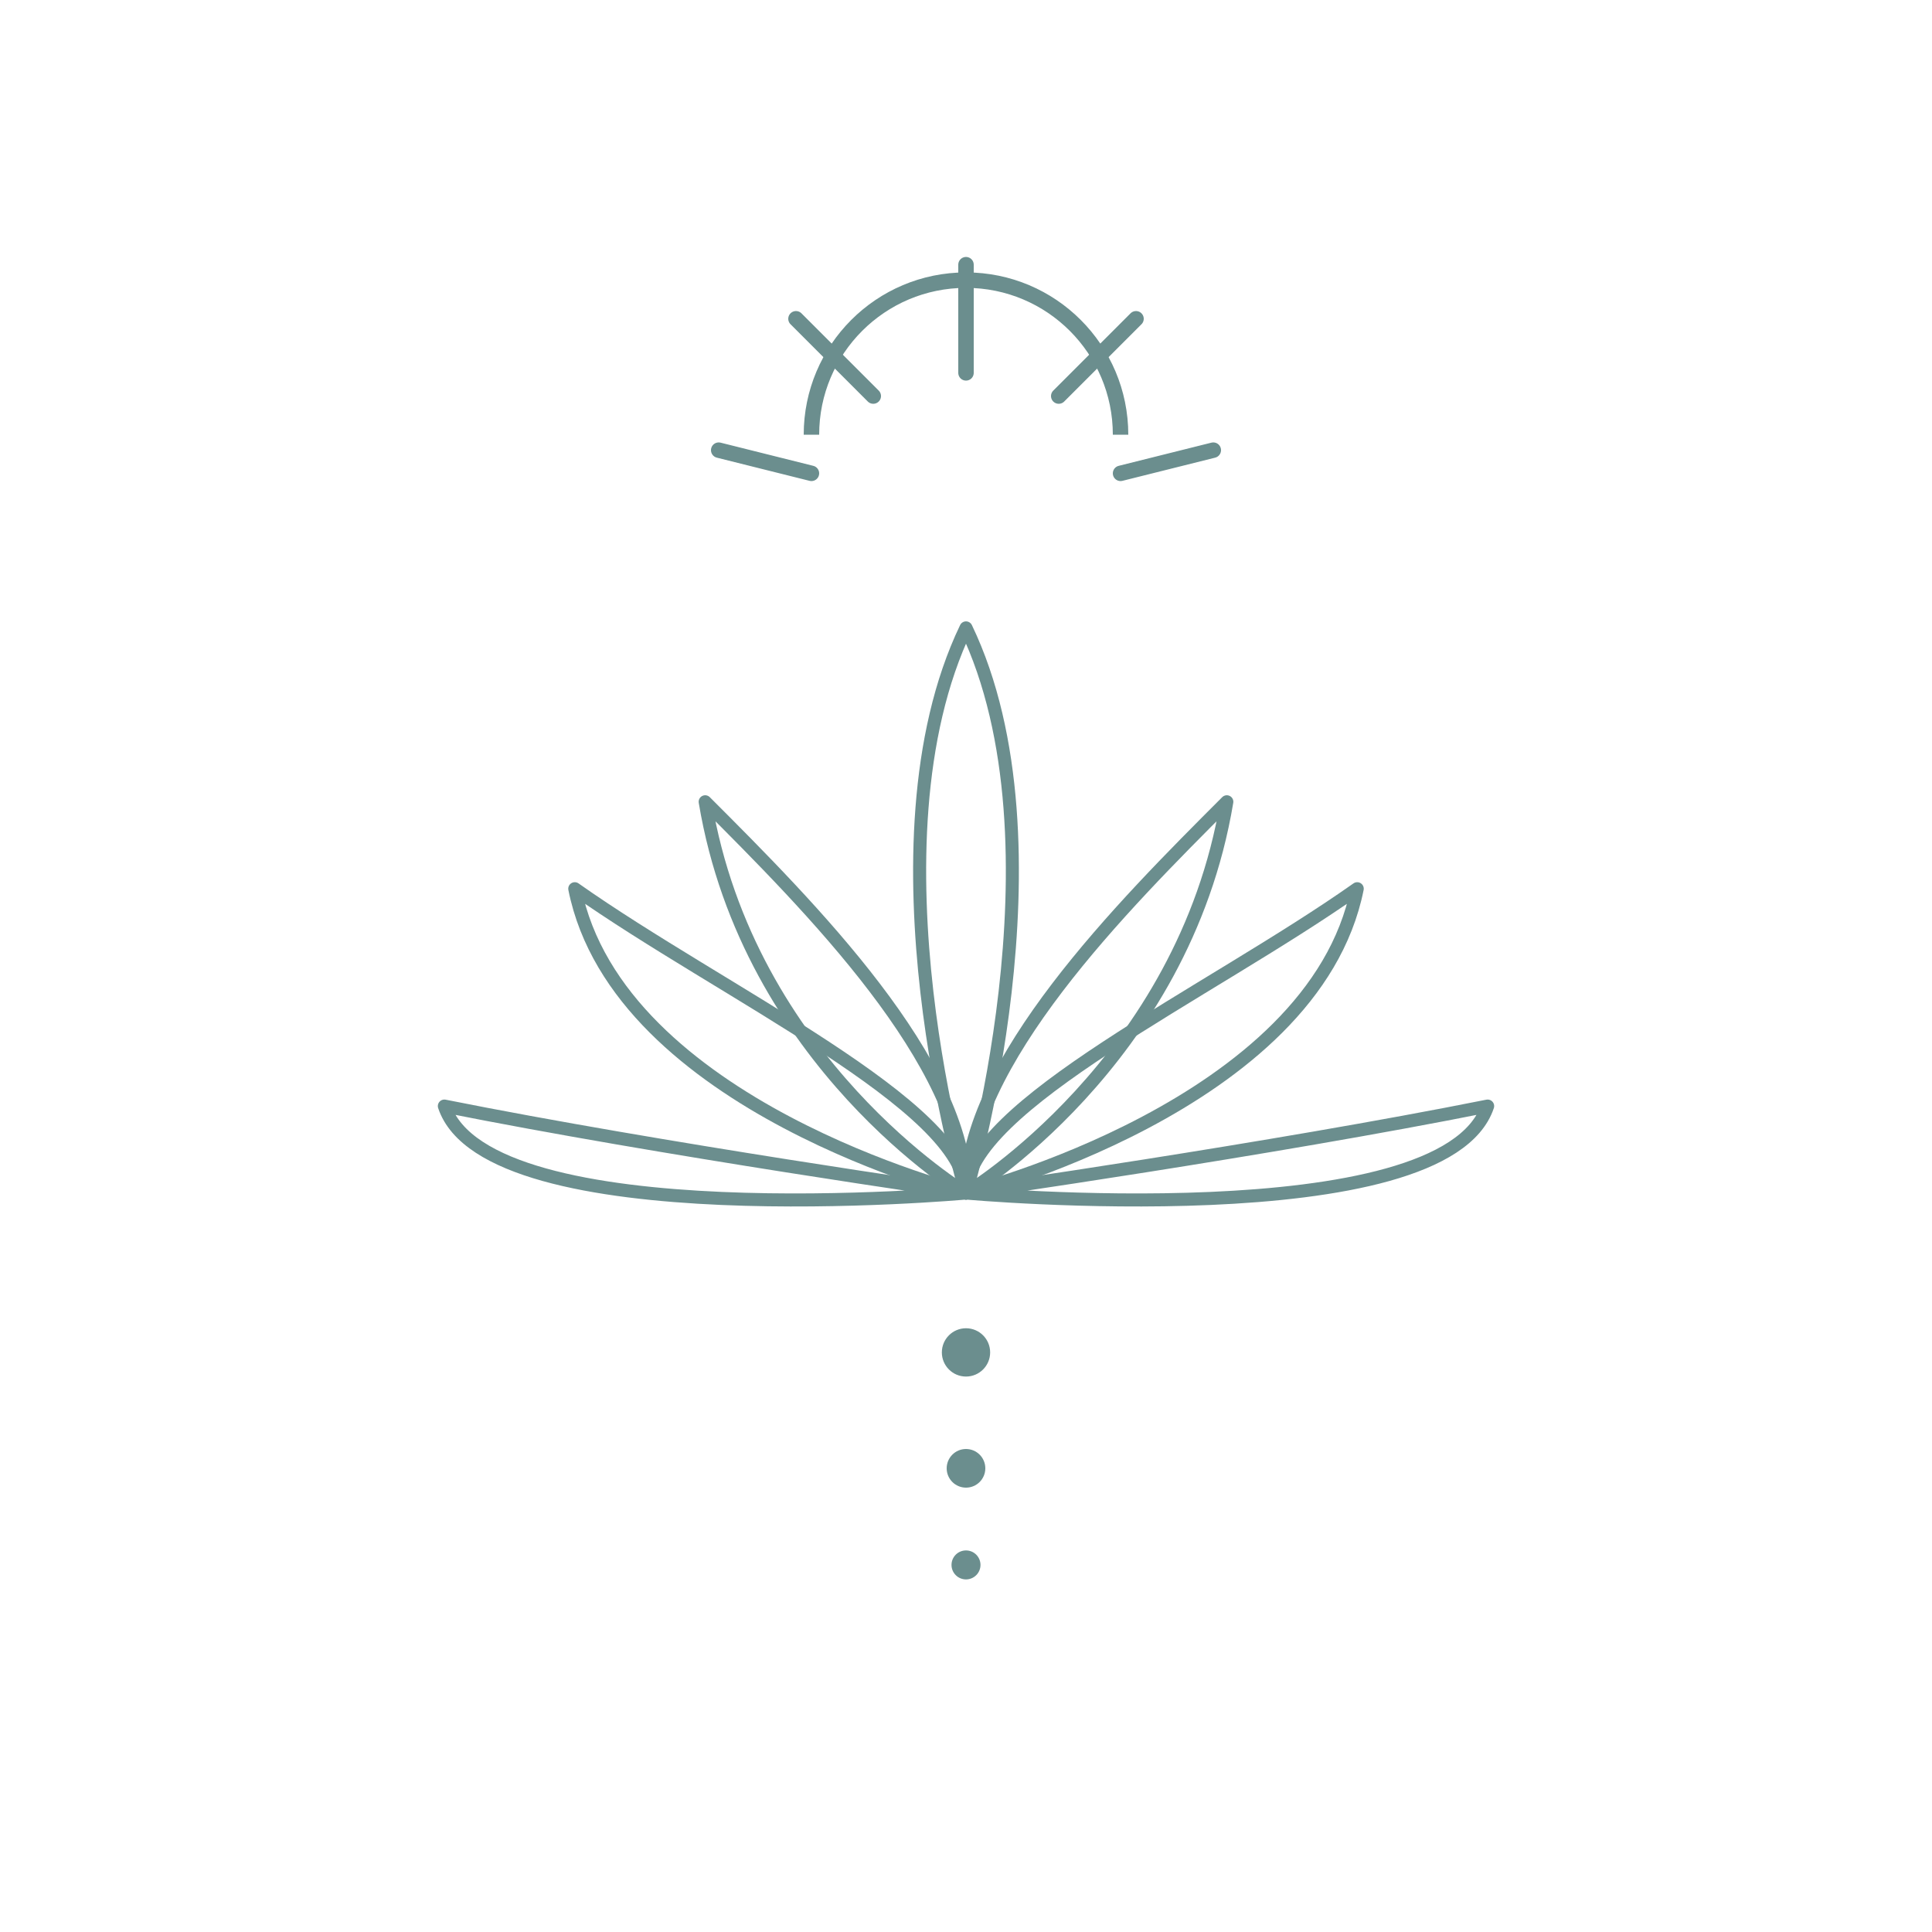
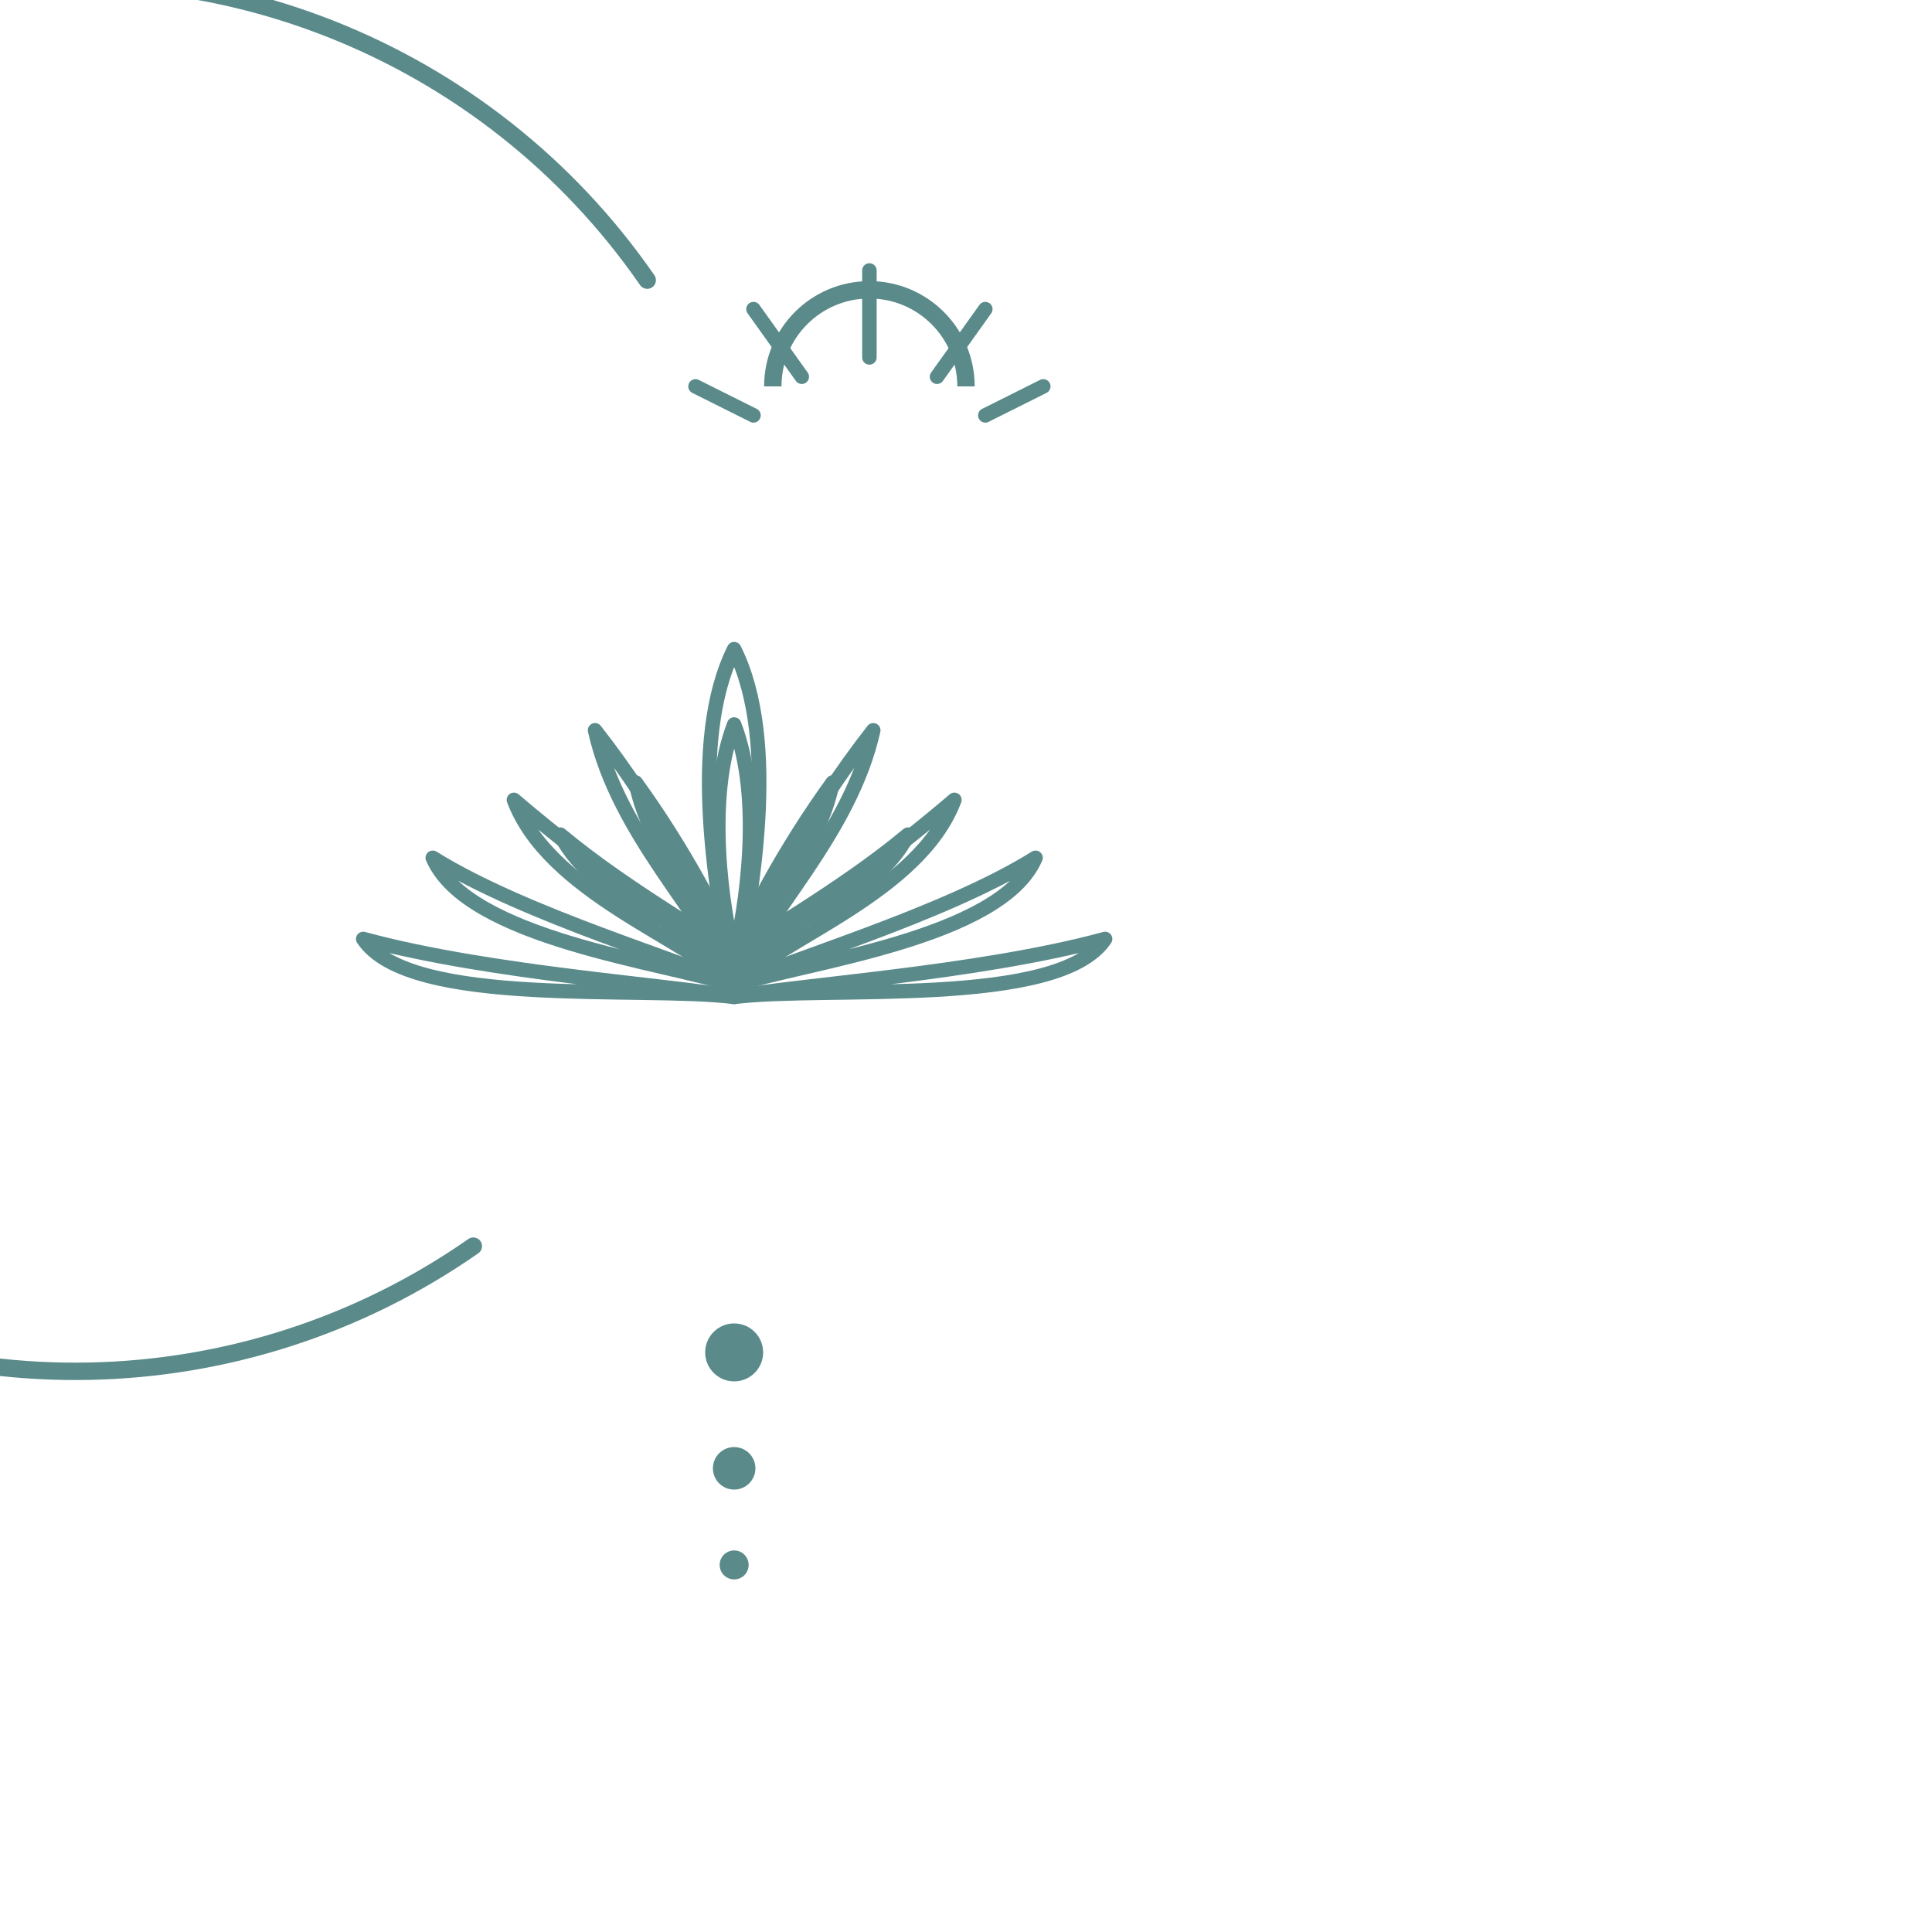
<svg xmlns="http://www.w3.org/2000/svg" viewBox="0 0 200 200" fill="none">
-   <g transform="translate(100, 45) scale(0.8)">
-     <path d="M-20 0 A 20 20 0 0 1 20 0" stroke="#6B8E8E" stroke-width="2" fill="none" />
-     <g stroke="#6B8E8E" stroke-width="2" stroke-linecap="round">
-       <line x1="0" y1="-8" x2="0" y2="-22" />
-       <line x1="12" y1="-5" x2="22" y2="-15" />
-       <line x1="-12" y1="-5" x2="-22" y2="-15" />
-       <line x1="20" y1="5" x2="32" y2="2" />
-       <line x1="-20" y1="5" x2="-32" y2="2" />
+   <path d="M 49 129 A 72 72 0 1 1 67 29" stroke="#5A8A8A" stroke-width="1.8" stroke-linecap="round" fill="none" />
+   <g transform="translate(90, 40)">
+     <path d="M-10 0 A 10 10 0 0 1 10 0" stroke="#5A8A8A" stroke-width="1.8" fill="none" />
+     <g stroke="#5A8A8A" stroke-width="1.5" stroke-linecap="round">
+       <line x1="0" y1="-3" x2="0" y2="-12" />
+       <line x1="7" y1="-1" x2="12" y2="-8" />
+       <line x1="-7" y1="-1" x2="-12" y2="-8" />
+       <line x1="12" y1="3" x2="18" y2="0" />
+       <line x1="-12" y1="3" x2="-18" y2="0" />
    </g>
  </g>
-   <g transform="translate(100, 110) scale(0.9)" stroke="#6B8E8E" stroke-width="1.5" stroke-linecap="round" stroke-linejoin="round" fill="none">
-     <path d="M0 15 C0 15 -12 -25 0 -50 C12 -25 0 15 0 15" />
-     <path d="M0 15 C0 15 -25 0 -30 -30 C-18 -18 0 0 0 15" />
-     <path d="M0 15 C0 15 25 0 30 -30 C18 -18 0 0 0 15" />
-     <path d="M0 15 C0 15 -40 5 -45 -20 C-28 -8 0 5 0 15" />
-     <path d="M0 15 C0 15 40 5 45 -20 C28 -8 0 5 0 15" />
-     <path d="M0 15 C0 15 -55 20 -60 5 C-35 10 0 15 0 15" />
-     <path d="M0 15 C0 15 55 20 60 5 C35 10 0 15 0 15" />
+   <g transform="translate(76, 96) scale(0.6)" stroke="#5A8A8A" stroke-width="2.5" stroke-linecap="round" stroke-linejoin="round" fill="none">
+     <path d="M0 10 C-3 -5 -8 -32 0 -48 C8 -32 3 -5 0 10" />
+     <path d="M0 5 C-2 -3 -5 -22 0 -35 C5 -22 2 -3 0 5" />
+     <path d="M0 10 C-5 -2 -20 -16 -24 -34 C-13 -20 -3 -2 0 10" />
+     <path d="M0 10 C5 -2 20 -16 24 -34 C13 -20 3 -2 0 10" />
+     <path d="M0 5 C-3 -1 -14 -11 -17 -25 C-9 -14 -2 -1 0 5" />
+     <path d="M0 5 C3 -1 14 -11 17 -25 C9 -14 2 -1 0 5" />
+     <path d="M0 10 C-8 2 -32 -6 -38 -22 C-24 -10 -5 3 0 10" />
+     <path d="M0 10 C8 2 32 -6 38 -22 C24 -10 5 3 0 10" />
+     <path d="M0 5 C-5 1 -24 -4 -30 -16 C-18 -6 -3 2 0 5" />
+     <path d="M0 5 C5 1 24 -4 30 -16 C18 -6 3 2 0 5" />
+     <path d="M0 10 C-12 6 -46 2 -52 -12 C-36 -2 -8 6 0 10" />
+     <path d="M0 10 C12 6 46 2 52 -12 C36 -2 8 6 0 10" />
+     <path d="M0 12 C-16 10 -56 14 -64 2 C-42 8 -10 10 0 12" />
+     <path d="M0 12 C16 10 56 14 64 2 C42 8 10 10 0 12" />
  </g>
-   <g fill="#6B8E8E">
-     <circle cx="100" cy="140" r="2.5" />
-     <circle cx="100" cy="152" r="2" />
-     <circle cx="100" cy="162" r="1.5" />
+   <g fill="#5A8A8A">
+     <circle cx="76" cy="140" r="3" />
+     <circle cx="76" cy="152" r="2.2" />
+     <circle cx="76" cy="162" r="1.5" />
  </g>
</svg>
